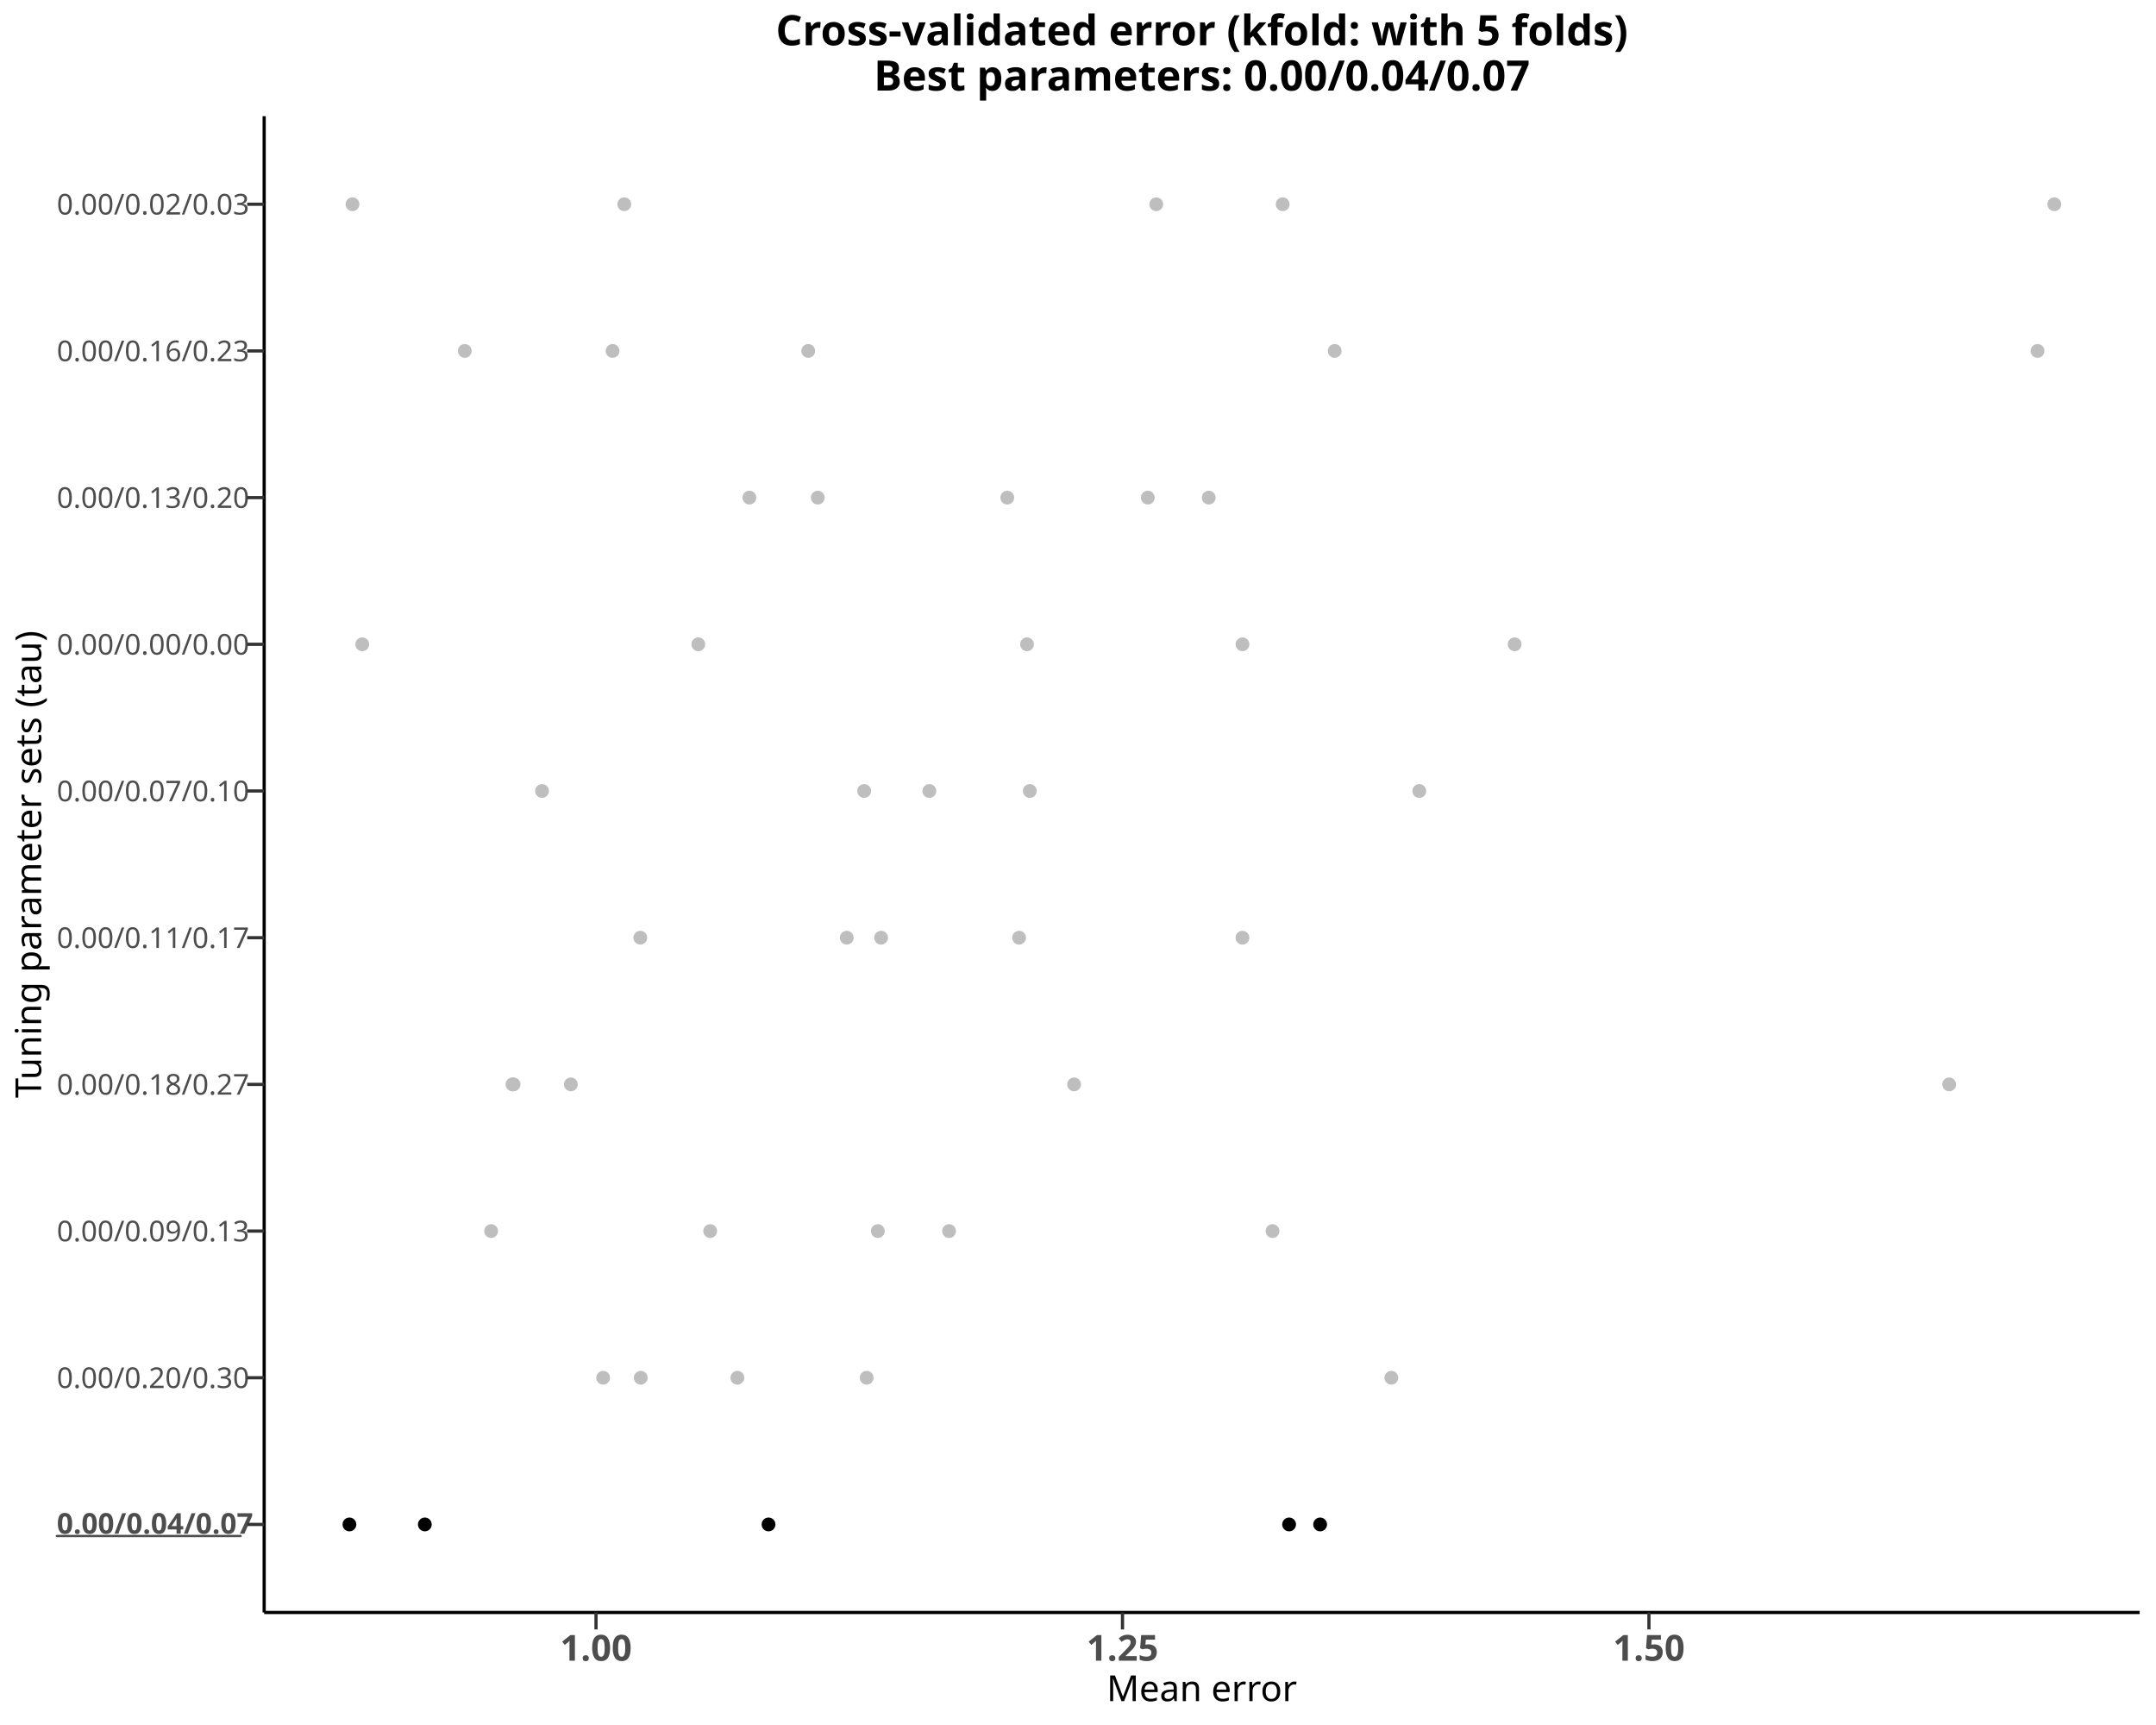
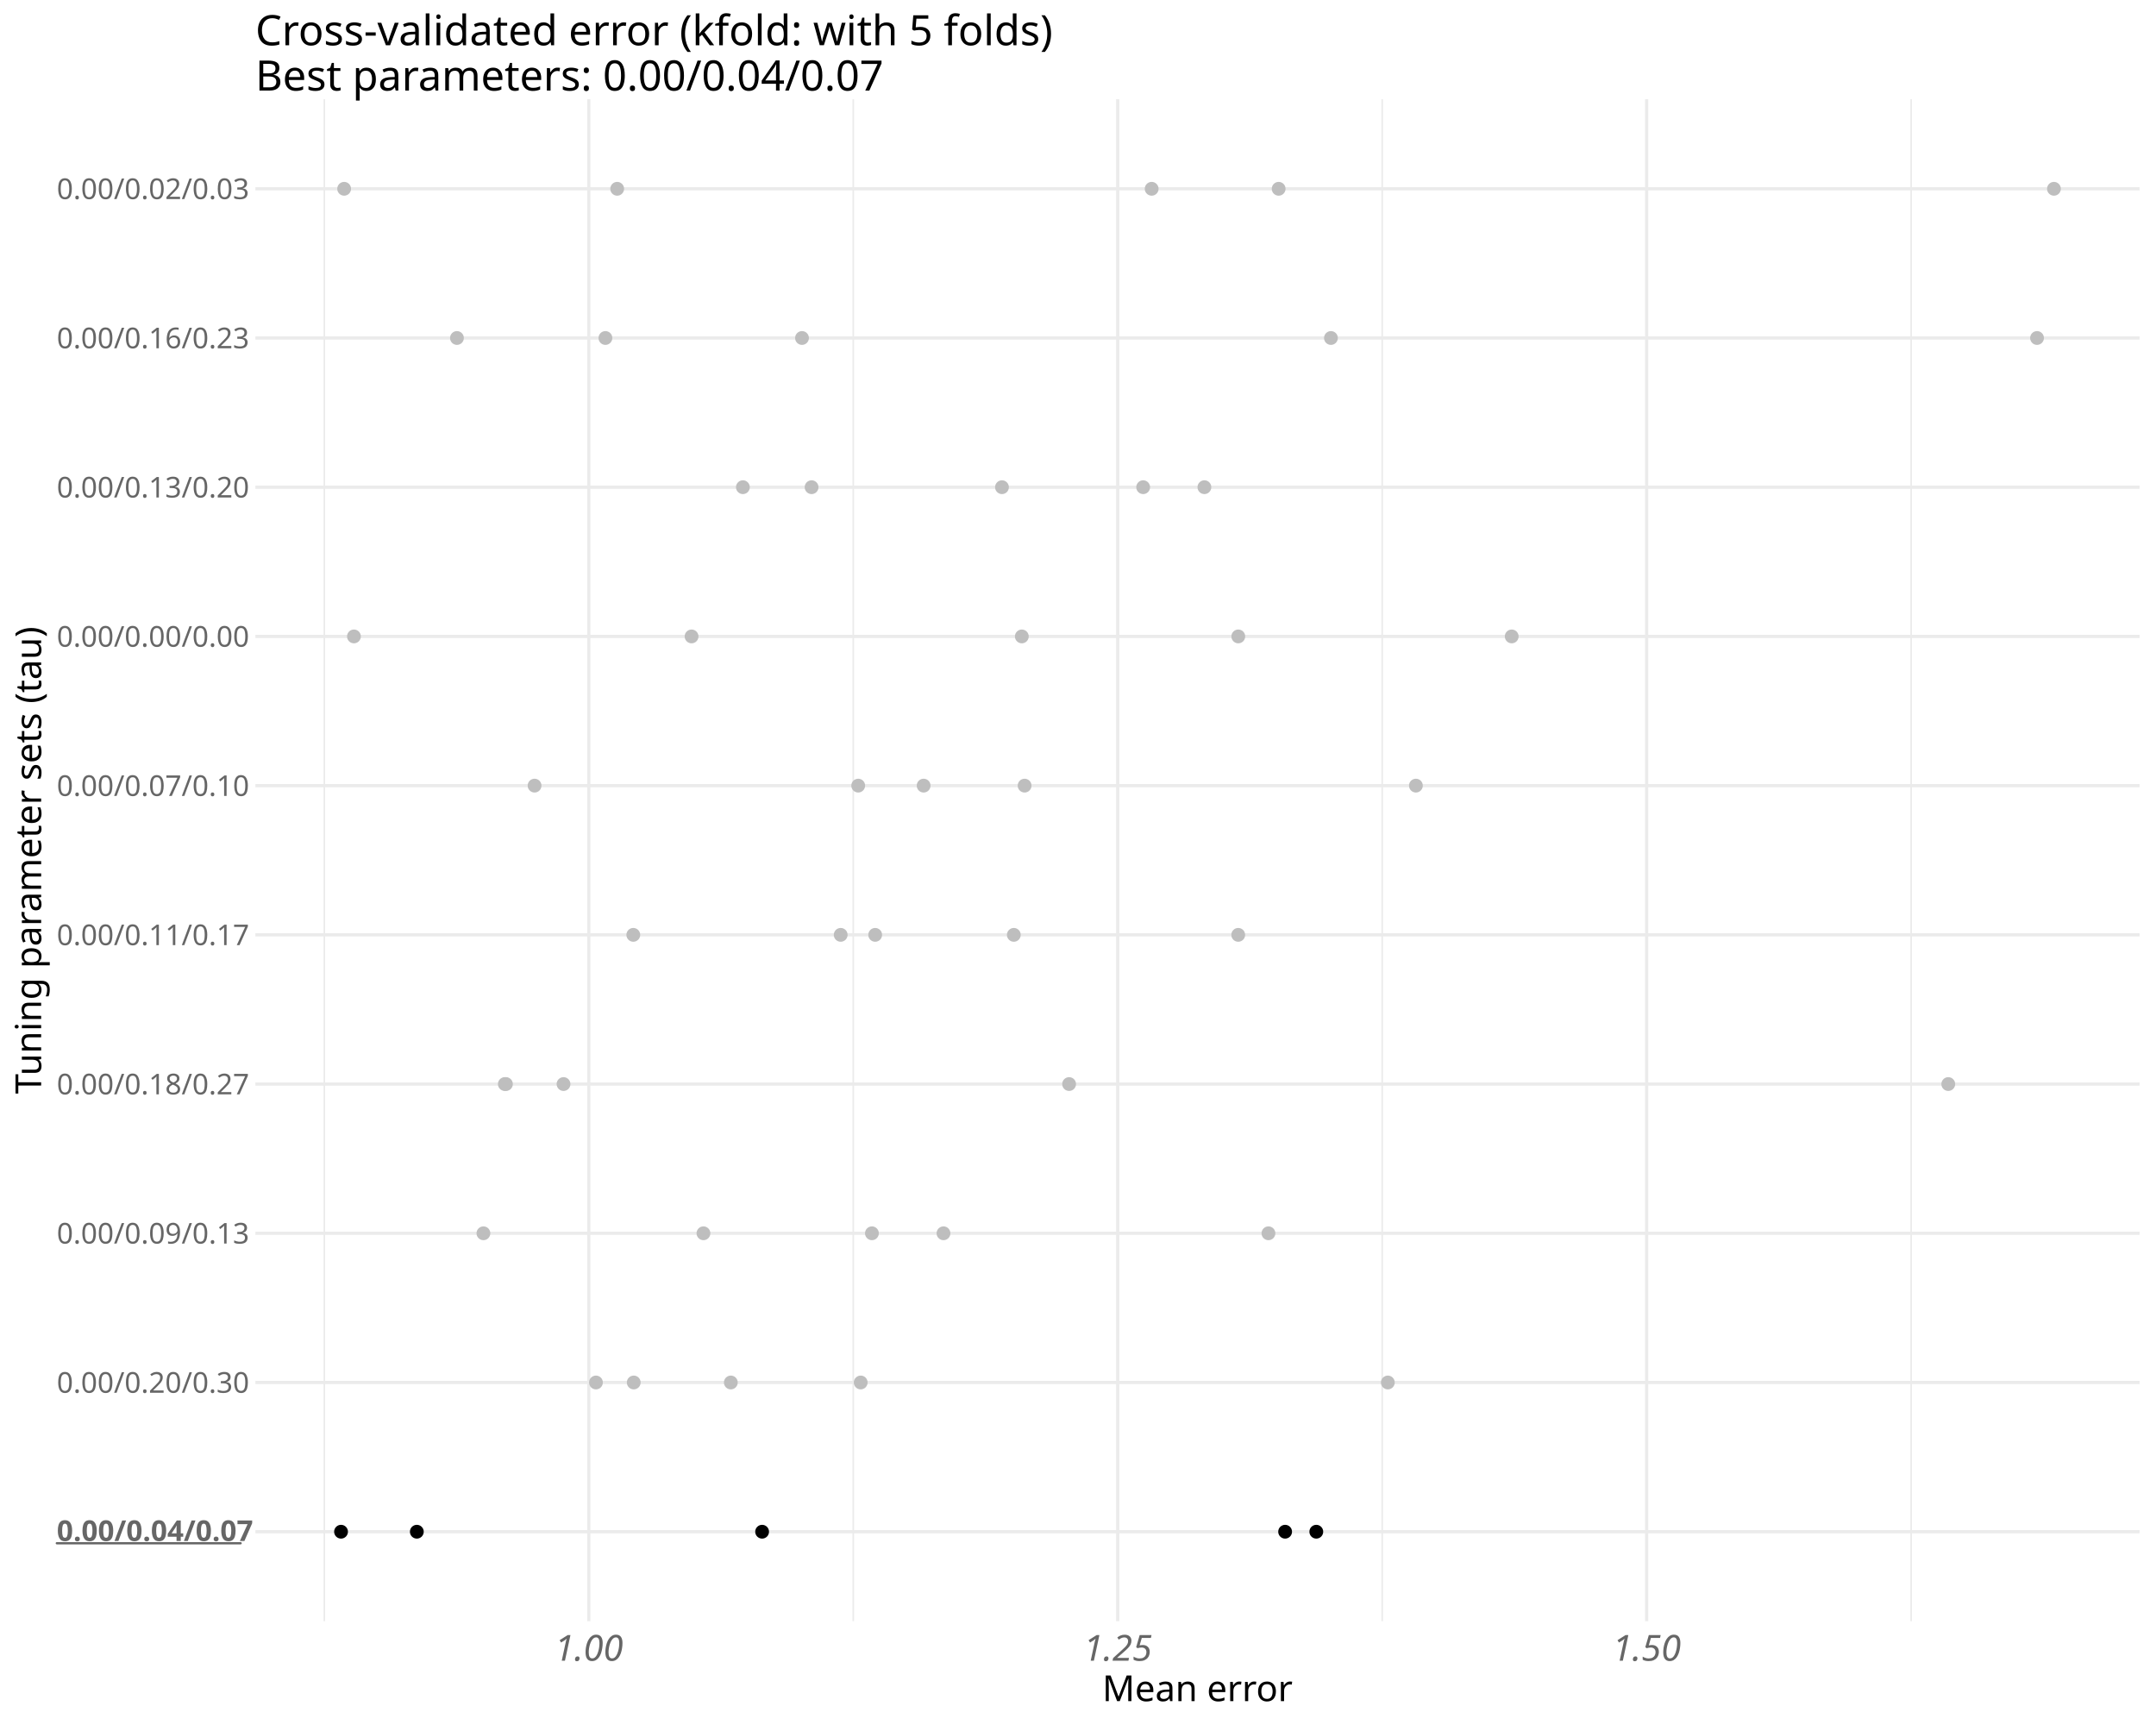
<svg xmlns="http://www.w3.org/2000/svg" class="svglite" data-engine-version="2.0" width="720.00pt" height="576.00pt" viewBox="0 0 720.00 576.00">
  <defs>
    <style type="text/css">
    .svglite line, .svglite polyline, .svglite polygon, .svglite path, .svglite rect, .svglite circle {
      fill: none;
      stroke: #000000;
      stroke-linecap: round;
      stroke-linejoin: round;
      stroke-miterlimit: 10.00;
    }
  </style>
  </defs>
  <rect width="100%" height="100%" style="stroke: none; fill: #FFFFFF;" />
  <defs>
    <clipPath id="cpMC4wMHw3MjAuMDB8MC4wMHw1NzYuMDA=">
      <rect x="0.00" y="0.00" width="720.00" height="576.00" />
    </clipPath>
  </defs>
  <g clip-path="url(#cpMC4wMHw3MjAuMDB8MC4wMHw1NzYuMDA=)">
-     <rect x="0.00" y="0.00" width="720.00" height="576.00" style="stroke-width: 1.07; stroke: #FFFFFF; fill: #FFFFFF;" />
-   </g>
+ </g>
  <defs>
-     <clipPath id="cpODguMjJ8NzE0LjUyfDM4LjgxfDUzOC40Mg==">
-       <rect x="88.22" y="38.81" width="626.30" height="499.61" />
+     <clipPath id="cpODUuMjl8NzE0LjUyfDMzLjE0fDU0MS4zNQ==">
+       <rect x="85.29" y="33.14" width="629.23" height="508.21" />
    </clipPath>
  </defs>
-   <g clip-path="url(#cpODguMjJ8NzE0LjUyfDM4LjgxfDUzOC40Mg==)">
-     <rect x="88.22" y="38.81" width="626.30" height="499.61" style="stroke-width: 1.07; stroke: none; fill: #FFFFFF;" />
-     <circle cx="201.42" cy="460.05" r="1.95" style="stroke-width: 0.71; stroke: #BEBEBE; fill: #BEBEBE;" />
-     <circle cx="358.69" cy="362.09" r="1.95" style="stroke-width: 0.71; stroke: #BEBEBE; fill: #BEBEBE;" />
-     <circle cx="445.72" cy="117.18" r="1.95" style="stroke-width: 0.71; stroke: #BEBEBE; fill: #BEBEBE;" />
-     <circle cx="383.31" cy="166.16" r="1.95" style="stroke-width: 0.71; stroke: #BEBEBE; fill: #BEBEBE;" />
-     <circle cx="294.24" cy="313.11" r="1.95" style="stroke-width: 0.71; stroke: #BEBEBE; fill: #BEBEBE;" />
-     <circle cx="293.15" cy="411.07" r="1.95" style="stroke-width: 0.71; stroke: #BEBEBE; fill: #BEBEBE;" />
-     <circle cx="310.35" cy="264.12" r="1.95" style="stroke-width: 0.71; stroke: #BEBEBE; fill: #BEBEBE;" />
-     <circle cx="141.87" cy="509.03" r="1.95" style="stroke-width: 0.71; fill: #000000;" />
-     <circle cx="117.72" cy="68.20" r="1.95" style="stroke-width: 0.71; stroke: #BEBEBE; fill: #BEBEBE;" />
-     <circle cx="505.82" cy="215.14" r="1.95" style="stroke-width: 0.71; stroke: #BEBEBE; fill: #BEBEBE;" />
-     <circle cx="213.98" cy="460.05" r="1.95" style="stroke-width: 0.71; stroke: #BEBEBE; fill: #BEBEBE;" />
-     <circle cx="171.50" cy="362.09" r="1.95" style="stroke-width: 0.71; stroke: #BEBEBE; fill: #BEBEBE;" />
-     <circle cx="269.91" cy="117.18" r="1.95" style="stroke-width: 0.71; stroke: #BEBEBE; fill: #BEBEBE;" />
-     <circle cx="250.26" cy="166.16" r="1.95" style="stroke-width: 0.71; stroke: #BEBEBE; fill: #BEBEBE;" />
-     <circle cx="414.92" cy="313.11" r="1.95" style="stroke-width: 0.71; stroke: #BEBEBE; fill: #BEBEBE;" />
-     <circle cx="316.94" cy="411.07" r="1.95" style="stroke-width: 0.71; stroke: #BEBEBE; fill: #BEBEBE;" />
-     <circle cx="473.97" cy="264.12" r="1.95" style="stroke-width: 0.71; stroke: #BEBEBE; fill: #BEBEBE;" />
-     <circle cx="256.65" cy="509.03" r="1.95" style="stroke-width: 0.71; fill: #000000;" />
-     <circle cx="686.05" cy="68.20" r="1.95" style="stroke-width: 0.71; stroke: #BEBEBE; fill: #BEBEBE;" />
-     <circle cx="120.98" cy="215.14" r="1.95" style="stroke-width: 0.71; stroke: #BEBEBE; fill: #BEBEBE;" />
-     <circle cx="246.25" cy="460.05" r="1.95" style="stroke-width: 0.71; stroke: #BEBEBE; fill: #BEBEBE;" />
-     <circle cx="190.64" cy="362.09" r="1.95" style="stroke-width: 0.71; stroke: #BEBEBE; fill: #BEBEBE;" />
-     <circle cx="155.21" cy="117.18" r="1.95" style="stroke-width: 0.71; stroke: #BEBEBE; fill: #BEBEBE;" />
-     <circle cx="336.38" cy="166.16" r="1.95" style="stroke-width: 0.71; stroke: #BEBEBE; fill: #BEBEBE;" />
-     <circle cx="282.77" cy="313.11" r="1.95" style="stroke-width: 0.71; stroke: #BEBEBE; fill: #BEBEBE;" />
-     <circle cx="164.01" cy="411.07" r="1.95" style="stroke-width: 0.71; stroke: #BEBEBE; fill: #BEBEBE;" />
-     <circle cx="288.59" cy="264.12" r="1.95" style="stroke-width: 0.71; stroke: #BEBEBE; fill: #BEBEBE;" />
-     <circle cx="430.50" cy="509.03" r="1.95" style="stroke-width: 0.71; fill: #000000;" />
-     <circle cx="428.35" cy="68.20" r="1.95" style="stroke-width: 0.71; stroke: #BEBEBE; fill: #BEBEBE;" />
-     <circle cx="233.20" cy="215.14" r="1.95" style="stroke-width: 0.71; stroke: #BEBEBE; fill: #BEBEBE;" />
-     <circle cx="464.64" cy="460.05" r="1.95" style="stroke-width: 0.71; stroke: #BEBEBE; fill: #BEBEBE;" />
-     <circle cx="650.93" cy="362.09" r="1.95" style="stroke-width: 0.71; stroke: #BEBEBE; fill: #BEBEBE;" />
-     <circle cx="204.57" cy="117.18" r="1.95" style="stroke-width: 0.71; stroke: #BEBEBE; fill: #BEBEBE;" />
-     <circle cx="403.66" cy="166.16" r="1.95" style="stroke-width: 0.71; stroke: #BEBEBE; fill: #BEBEBE;" />
-     <circle cx="213.83" cy="313.11" r="1.95" style="stroke-width: 0.71; stroke: #BEBEBE; fill: #BEBEBE;" />
-     <circle cx="237.16" cy="411.07" r="1.95" style="stroke-width: 0.71; stroke: #BEBEBE; fill: #BEBEBE;" />
-     <circle cx="181.01" cy="264.12" r="1.95" style="stroke-width: 0.71; stroke: #BEBEBE; fill: #BEBEBE;" />
-     <circle cx="440.86" cy="509.03" r="1.95" style="stroke-width: 0.71; fill: #000000;" />
-     <circle cx="386.13" cy="68.20" r="1.95" style="stroke-width: 0.71; stroke: #BEBEBE; fill: #BEBEBE;" />
-     <circle cx="342.97" cy="215.14" r="1.95" style="stroke-width: 0.71; stroke: #BEBEBE; fill: #BEBEBE;" />
-     <circle cx="289.42" cy="460.05" r="1.95" style="stroke-width: 0.71; stroke: #BEBEBE; fill: #BEBEBE;" />
-     <circle cx="171.13" cy="362.09" r="1.95" style="stroke-width: 0.71; stroke: #BEBEBE; fill: #BEBEBE;" />
-     <circle cx="680.43" cy="117.18" r="1.95" style="stroke-width: 0.71; stroke: #BEBEBE; fill: #BEBEBE;" />
-     <circle cx="273.10" cy="166.16" r="1.95" style="stroke-width: 0.71; stroke: #BEBEBE; fill: #BEBEBE;" />
-     <circle cx="340.32" cy="313.11" r="1.95" style="stroke-width: 0.71; stroke: #BEBEBE; fill: #BEBEBE;" />
-     <circle cx="424.96" cy="411.07" r="1.95" style="stroke-width: 0.71; stroke: #BEBEBE; fill: #BEBEBE;" />
-     <circle cx="343.90" cy="264.12" r="1.95" style="stroke-width: 0.71; stroke: #BEBEBE; fill: #BEBEBE;" />
-     <circle cx="116.69" cy="509.03" r="1.95" style="stroke-width: 0.71; fill: #000000;" />
-     <circle cx="208.48" cy="68.20" r="1.95" style="stroke-width: 0.71; stroke: #BEBEBE; fill: #BEBEBE;" />
-     <circle cx="414.93" cy="215.14" r="1.95" style="stroke-width: 0.71; stroke: #BEBEBE; fill: #BEBEBE;" />
+   <g clip-path="url(#cpODUuMjl8NzE0LjUyfDMzLjE0fDU0MS4zNQ==)">
+     <polyline points="108.31,541.35 108.31,33.14 " style="stroke-width: 0.53; stroke: #EBEBEB; stroke-linecap: butt;" />
+     <polyline points="284.95,541.35 284.95,33.14 " style="stroke-width: 0.53; stroke: #EBEBEB; stroke-linecap: butt;" />
+     <polyline points="461.59,541.35 461.59,33.14 " style="stroke-width: 0.53; stroke: #EBEBEB; stroke-linecap: butt;" />
+     <polyline points="638.23,541.35 638.23,33.14 " style="stroke-width: 0.53; stroke: #EBEBEB; stroke-linecap: butt;" />
+     <polyline points="85.29,461.63 714.52,461.63 " style="stroke-width: 1.07; stroke: #EBEBEB; stroke-linecap: butt;" />
+     <polyline points="85.29,361.98 714.52,361.98 " style="stroke-width: 1.07; stroke: #EBEBEB; stroke-linecap: butt;" />
+     <polyline points="85.29,112.86 714.52,112.86 " style="stroke-width: 1.07; stroke: #EBEBEB; stroke-linecap: butt;" />
+     <polyline points="85.29,162.68 714.52,162.68 " style="stroke-width: 1.07; stroke: #EBEBEB; stroke-linecap: butt;" />
+     <polyline points="85.29,312.16 714.52,312.16 " style="stroke-width: 1.07; stroke: #EBEBEB; stroke-linecap: butt;" />
+     <polyline points="85.29,411.81 714.52,411.81 " style="stroke-width: 1.07; stroke: #EBEBEB; stroke-linecap: butt;" />
+     <polyline points="85.29,262.33 714.52,262.33 " style="stroke-width: 1.07; stroke: #EBEBEB; stroke-linecap: butt;" />
+     <polyline points="85.29,511.46 714.52,511.46 " style="stroke-width: 1.07; stroke: #EBEBEB; stroke-linecap: butt;" />
+     <polyline points="85.29,63.04 714.52,63.04 " style="stroke-width: 1.07; stroke: #EBEBEB; stroke-linecap: butt;" />
+     <polyline points="85.29,212.51 714.52,212.51 " style="stroke-width: 1.07; stroke: #EBEBEB; stroke-linecap: butt;" />
+     <polyline points="196.63,541.35 196.63,33.14 " style="stroke-width: 1.07; stroke: #EBEBEB; stroke-linecap: butt;" />
+     <polyline points="373.27,541.35 373.27,33.14 " style="stroke-width: 1.07; stroke: #EBEBEB; stroke-linecap: butt;" />
+     <polyline points="549.91,541.35 549.91,33.14 " style="stroke-width: 1.07; stroke: #EBEBEB; stroke-linecap: butt;" />
+     <circle cx="199.02" cy="461.63" r="1.95" style="stroke-width: 0.71; stroke: #BEBEBE; fill: #BEBEBE;" />
+     <circle cx="357.03" cy="361.98" r="1.95" style="stroke-width: 0.71; stroke: #BEBEBE; fill: #BEBEBE;" />
+     <circle cx="444.47" cy="112.86" r="1.95" style="stroke-width: 0.71; stroke: #BEBEBE; fill: #BEBEBE;" />
+     <circle cx="381.76" cy="162.68" r="1.95" style="stroke-width: 0.71; stroke: #BEBEBE; fill: #BEBEBE;" />
+     <circle cx="292.27" cy="312.16" r="1.95" style="stroke-width: 0.71; stroke: #BEBEBE; fill: #BEBEBE;" />
+     <circle cx="291.18" cy="411.81" r="1.95" style="stroke-width: 0.71; stroke: #BEBEBE; fill: #BEBEBE;" />
+     <circle cx="308.45" cy="262.33" r="1.95" style="stroke-width: 0.71; stroke: #BEBEBE; fill: #BEBEBE;" />
+     <circle cx="139.20" cy="511.46" r="1.95" style="stroke-width: 0.71; fill: #000000;" />
+     <circle cx="114.93" cy="63.04" r="1.95" style="stroke-width: 0.71; stroke: #BEBEBE; fill: #BEBEBE;" />
+     <circle cx="504.84" cy="212.51" r="1.95" style="stroke-width: 0.71; stroke: #BEBEBE; fill: #BEBEBE;" />
+     <circle cx="211.64" cy="461.63" r="1.95" style="stroke-width: 0.71; stroke: #BEBEBE; fill: #BEBEBE;" />
+     <circle cx="168.96" cy="361.98" r="1.95" style="stroke-width: 0.71; stroke: #BEBEBE; fill: #BEBEBE;" />
+     <circle cx="267.83" cy="112.86" r="1.95" style="stroke-width: 0.71; stroke: #BEBEBE; fill: #BEBEBE;" />
+     <circle cx="248.09" cy="162.68" r="1.95" style="stroke-width: 0.71; stroke: #BEBEBE; fill: #BEBEBE;" />
+     <circle cx="413.51" cy="312.16" r="1.95" style="stroke-width: 0.71; stroke: #BEBEBE; fill: #BEBEBE;" />
+     <circle cx="315.08" cy="411.81" r="1.95" style="stroke-width: 0.71; stroke: #BEBEBE; fill: #BEBEBE;" />
+     <circle cx="472.84" cy="262.33" r="1.95" style="stroke-width: 0.71; stroke: #BEBEBE; fill: #BEBEBE;" />
+     <circle cx="254.51" cy="511.46" r="1.95" style="stroke-width: 0.71; fill: #000000;" />
+     <circle cx="685.92" cy="63.04" r="1.95" style="stroke-width: 0.71; stroke: #BEBEBE; fill: #BEBEBE;" />
+     <circle cx="118.20" cy="212.51" r="1.95" style="stroke-width: 0.71; stroke: #BEBEBE; fill: #BEBEBE;" />
+     <circle cx="244.06" cy="461.63" r="1.95" style="stroke-width: 0.71; stroke: #BEBEBE; fill: #BEBEBE;" />
+     <circle cx="188.19" cy="361.98" r="1.95" style="stroke-width: 0.71; stroke: #BEBEBE; fill: #BEBEBE;" />
+     <circle cx="152.60" cy="112.86" r="1.95" style="stroke-width: 0.71; stroke: #BEBEBE; fill: #BEBEBE;" />
+     <circle cx="334.61" cy="162.68" r="1.95" style="stroke-width: 0.71; stroke: #BEBEBE; fill: #BEBEBE;" />
+     <circle cx="280.75" cy="312.16" r="1.95" style="stroke-width: 0.71; stroke: #BEBEBE; fill: #BEBEBE;" />
+     <circle cx="161.44" cy="411.81" r="1.95" style="stroke-width: 0.71; stroke: #BEBEBE; fill: #BEBEBE;" />
+     <circle cx="286.60" cy="262.33" r="1.95" style="stroke-width: 0.71; stroke: #BEBEBE; fill: #BEBEBE;" />
+     <circle cx="429.17" cy="511.46" r="1.95" style="stroke-width: 0.71; fill: #000000;" />
+     <circle cx="427.01" cy="63.04" r="1.95" style="stroke-width: 0.71; stroke: #BEBEBE; fill: #BEBEBE;" />
+     <circle cx="230.95" cy="212.51" r="1.95" style="stroke-width: 0.71; stroke: #BEBEBE; fill: #BEBEBE;" />
+     <circle cx="463.47" cy="461.63" r="1.95" style="stroke-width: 0.71; stroke: #BEBEBE; fill: #BEBEBE;" />
+     <circle cx="650.63" cy="361.98" r="1.95" style="stroke-width: 0.71; stroke: #BEBEBE; fill: #BEBEBE;" />
+     <circle cx="202.18" cy="112.86" r="1.95" style="stroke-width: 0.71; stroke: #BEBEBE; fill: #BEBEBE;" />
+     <circle cx="402.21" cy="162.68" r="1.95" style="stroke-width: 0.71; stroke: #BEBEBE; fill: #BEBEBE;" />
+     <circle cx="211.49" cy="312.16" r="1.95" style="stroke-width: 0.71; stroke: #BEBEBE; fill: #BEBEBE;" />
+     <circle cx="234.92" cy="411.81" r="1.95" style="stroke-width: 0.71; stroke: #BEBEBE; fill: #BEBEBE;" />
+     <circle cx="178.52" cy="262.33" r="1.95" style="stroke-width: 0.71; stroke: #BEBEBE; fill: #BEBEBE;" />
+     <circle cx="439.58" cy="511.46" r="1.95" style="stroke-width: 0.71; fill: #000000;" />
+     <circle cx="384.60" cy="63.04" r="1.95" style="stroke-width: 0.71; stroke: #BEBEBE; fill: #BEBEBE;" />
+     <circle cx="341.24" cy="212.51" r="1.95" style="stroke-width: 0.71; stroke: #BEBEBE; fill: #BEBEBE;" />
+     <circle cx="287.43" cy="461.63" r="1.95" style="stroke-width: 0.71; stroke: #BEBEBE; fill: #BEBEBE;" />
+     <circle cx="168.59" cy="361.98" r="1.95" style="stroke-width: 0.71; stroke: #BEBEBE; fill: #BEBEBE;" />
+     <circle cx="680.27" cy="112.86" r="1.95" style="stroke-width: 0.71; stroke: #BEBEBE; fill: #BEBEBE;" />
+     <circle cx="271.03" cy="162.68" r="1.95" style="stroke-width: 0.71; stroke: #BEBEBE; fill: #BEBEBE;" />
+     <circle cx="338.57" cy="312.16" r="1.95" style="stroke-width: 0.71; stroke: #BEBEBE; fill: #BEBEBE;" />
+     <circle cx="423.60" cy="411.81" r="1.95" style="stroke-width: 0.71; stroke: #BEBEBE; fill: #BEBEBE;" />
+     <circle cx="342.17" cy="262.33" r="1.95" style="stroke-width: 0.71; stroke: #BEBEBE; fill: #BEBEBE;" />
+     <circle cx="113.89" cy="511.46" r="1.95" style="stroke-width: 0.71; fill: #000000;" />
+     <circle cx="206.11" cy="63.04" r="1.95" style="stroke-width: 0.71; stroke: #BEBEBE; fill: #BEBEBE;" />
+     <circle cx="413.53" cy="212.51" r="1.95" style="stroke-width: 0.71; stroke: #BEBEBE; fill: #BEBEBE;" />
  </g>
  <g clip-path="url(#cpMC4wMHw3MjAuMDB8MC4wMHw1NzYuMDA=)">
-     <polyline points="88.22,538.42 88.22,38.81 " style="stroke-width: 1.07; stroke-linecap: butt;" />
-     <text x="18.97" y="463.48" style="font-size: 9.60px; fill: #4D4D4D; font-family: sans;" textLength="61.39px" lengthAdjust="spacingAndGlyphs">0.00/0.20/0.30</text>
-     <text x="18.97" y="218.58" style="font-size: 9.60px; fill: #4D4D4D; font-family: sans;" textLength="61.39px" lengthAdjust="spacingAndGlyphs">0.00/0.00/0.00</text>
-     <text x="18.97" y="316.54" style="font-size: 9.60px; fill: #4D4D4D; font-family: sans;" textLength="61.39px" lengthAdjust="spacingAndGlyphs">0.00/0.11/0.17</text>
-     <text x="18.97" y="120.61" style="font-size: 9.60px; fill: #4D4D4D; font-family: sans;" textLength="61.39px" lengthAdjust="spacingAndGlyphs">0.00/0.16/0.23</text>
-     <text x="18.97" y="365.52" style="font-size: 9.60px; fill: #4D4D4D; font-family: sans;" textLength="61.39px" lengthAdjust="spacingAndGlyphs">0.00/0.18/0.27</text>
-     <text x="18.97" y="169.59" style="font-size: 9.60px; fill: #4D4D4D; font-family: sans;" textLength="61.39px" lengthAdjust="spacingAndGlyphs">0.00/0.13/0.20</text>
-     <text x="18.97" y="267.56" style="font-size: 9.60px; fill: #4D4D4D; font-family: sans;" textLength="61.39px" lengthAdjust="spacingAndGlyphs">0.00/0.07/0.10</text>
-     <text x="18.97" y="414.50" style="font-size: 9.60px; fill: #4D4D4D; font-family: sans;" textLength="61.39px" lengthAdjust="spacingAndGlyphs">0.00/0.09/0.13</text>
-     <text x="18.97" y="512.13" style="font-size: 9.60px; font-weight: bold; fill: #4D4D4D; font-family: sans;" textLength="61.39px" lengthAdjust="spacingAndGlyphs">0.00/0.04/0.07</text>
-     <polyline points="18.97,512.89 80.36,512.89 " style="stroke-width: 0.75; stroke: #4D4D4D;" />
-     <text x="18.97" y="71.63" style="font-size: 9.60px; fill: #4D4D4D; font-family: sans;" textLength="61.39px" lengthAdjust="spacingAndGlyphs">0.00/0.02/0.03</text>
-     <polyline points="82.55,460.05 88.22,460.05 " style="stroke-width: 1.07; stroke: #333333; stroke-linecap: butt;" />
-     <polyline points="82.55,362.09 88.22,362.09 " style="stroke-width: 1.07; stroke: #333333; stroke-linecap: butt;" />
-     <polyline points="82.55,117.18 88.22,117.18 " style="stroke-width: 1.07; stroke: #333333; stroke-linecap: butt;" />
-     <polyline points="82.55,166.16 88.22,166.16 " style="stroke-width: 1.07; stroke: #333333; stroke-linecap: butt;" />
-     <polyline points="82.55,313.11 88.22,313.11 " style="stroke-width: 1.07; stroke: #333333; stroke-linecap: butt;" />
-     <polyline points="82.55,411.07 88.22,411.07 " style="stroke-width: 1.07; stroke: #333333; stroke-linecap: butt;" />
-     <polyline points="82.55,264.12 88.22,264.12 " style="stroke-width: 1.07; stroke: #333333; stroke-linecap: butt;" />
-     <polyline points="82.55,509.03 88.22,509.03 " style="stroke-width: 1.07; stroke: #333333; stroke-linecap: butt;" />
-     <polyline points="82.55,68.20 88.22,68.20 " style="stroke-width: 1.07; stroke: #333333; stroke-linecap: butt;" />
-     <polyline points="82.55,215.14 88.22,215.14 " style="stroke-width: 1.07; stroke: #333333; stroke-linecap: butt;" />
-     <polyline points="88.22,538.42 714.52,538.42 " style="stroke-width: 1.07; stroke-linecap: butt;" />
-     <polyline points="199.04,544.09 199.04,538.42 " style="stroke-width: 1.07; stroke: #333333; stroke-linecap: butt;" />
-     <polyline points="374.86,544.09 374.86,538.42 " style="stroke-width: 1.07; stroke: #333333; stroke-linecap: butt;" />
-     <polyline points="550.67,544.09 550.67,538.42 " style="stroke-width: 1.07; stroke: #333333; stroke-linecap: butt;" />
-     <text x="199.04" y="554.54" text-anchor="middle" style="font-size: 12.00px; font-weight: bold; fill: #4D4D4D; font-family: sans;" textLength="23.36px" lengthAdjust="spacingAndGlyphs">1.00</text>
-     <text x="374.86" y="554.54" text-anchor="middle" style="font-size: 12.00px; font-weight: bold; fill: #4D4D4D; font-family: sans;" textLength="23.36px" lengthAdjust="spacingAndGlyphs">1.25</text>
-     <text x="550.67" y="554.54" text-anchor="middle" style="font-size: 12.00px; font-weight: bold; fill: #4D4D4D; font-family: sans;" textLength="23.36px" lengthAdjust="spacingAndGlyphs">1.50</text>
-     <text x="401.37" y="568.03" text-anchor="middle" style="font-size: 12.00px; font-family: sans;" textLength="58.69px" lengthAdjust="spacingAndGlyphs">Mean error</text>
-     <text transform="translate(13.74,288.62) rotate(-90)" text-anchor="middle" style="font-size: 12.00px; font-family: sans;" textLength="148.08px" lengthAdjust="spacingAndGlyphs">Tuning parameter sets (tau)</text>
-     <text x="401.37" y="15.11" text-anchor="middle" style="font-size: 14.00px; font-weight: bold; font-family: sans;" textLength="251.34px" lengthAdjust="spacingAndGlyphs">Cross-validated error (kfold: with 5 folds)</text>
-     <text x="401.37" y="30.23" text-anchor="middle" style="font-size: 14.00px; font-weight: bold; font-family: sans;" textLength="200.04px" lengthAdjust="spacingAndGlyphs">Best parameters: 0.00/0.04/0.07</text>
+     <text x="18.97" y="465.06" style="font-size: 9.60px; fill: #666666; font-family: sans;" textLength="61.39px" lengthAdjust="spacingAndGlyphs">0.00/0.20/0.30</text>
+     <text x="18.97" y="215.94" style="font-size: 9.60px; fill: #666666; font-family: sans;" textLength="61.39px" lengthAdjust="spacingAndGlyphs">0.00/0.00/0.00</text>
+     <text x="18.97" y="315.59" style="font-size: 9.60px; fill: #666666; font-family: sans;" textLength="61.39px" lengthAdjust="spacingAndGlyphs">0.00/0.11/0.17</text>
+     <text x="18.97" y="116.29" style="font-size: 9.60px; fill: #666666; font-family: sans;" textLength="61.39px" lengthAdjust="spacingAndGlyphs">0.00/0.16/0.23</text>
+     <text x="18.97" y="365.42" style="font-size: 9.60px; fill: #666666; font-family: sans;" textLength="61.39px" lengthAdjust="spacingAndGlyphs">0.00/0.18/0.27</text>
+     <text x="18.97" y="166.12" style="font-size: 9.60px; fill: #666666; font-family: sans;" textLength="61.39px" lengthAdjust="spacingAndGlyphs">0.00/0.13/0.20</text>
+     <text x="18.97" y="265.77" style="font-size: 9.60px; fill: #666666; font-family: sans;" textLength="61.39px" lengthAdjust="spacingAndGlyphs">0.00/0.07/0.10</text>
+     <text x="18.97" y="415.24" style="font-size: 9.60px; fill: #666666; font-family: sans;" textLength="61.39px" lengthAdjust="spacingAndGlyphs">0.00/0.09/0.13</text>
+     <text x="18.97" y="514.56" style="font-size: 9.60px; font-weight: bold; fill: #666666; font-family: sans;" textLength="61.39px" lengthAdjust="spacingAndGlyphs">0.00/0.04/0.07</text>
+     <polyline points="18.97,515.31 80.36,515.31 " style="stroke-width: 0.75; stroke: #666666;" />
+     <text x="18.97" y="66.47" style="font-size: 9.60px; fill: #666666; font-family: sans;" textLength="61.39px" lengthAdjust="spacingAndGlyphs">0.00/0.02/0.03</text>
+     <text x="196.63" y="554.54" text-anchor="middle" style="font-size: 12.00px; font-style: italic; fill: #666666; font-family: sans;" textLength="23.36px" lengthAdjust="spacingAndGlyphs">1.00</text>
+     <text x="373.27" y="554.54" text-anchor="middle" style="font-size: 12.00px; font-style: italic; fill: #666666; font-family: sans;" textLength="23.36px" lengthAdjust="spacingAndGlyphs">1.25</text>
+     <text x="549.91" y="554.54" text-anchor="middle" style="font-size: 12.00px; font-style: italic; fill: #666666; font-family: sans;" textLength="23.36px" lengthAdjust="spacingAndGlyphs">1.50</text>
+     <text x="399.91" y="568.03" text-anchor="middle" style="font-size: 12.00px; font-family: sans;" textLength="58.69px" lengthAdjust="spacingAndGlyphs">Mean error</text>
+     <text transform="translate(13.74,287.25) rotate(-90)" text-anchor="middle" style="font-size: 12.00px; font-family: sans;" textLength="148.08px" lengthAdjust="spacingAndGlyphs">Tuning parameter sets (tau)</text>
+     <text x="85.29" y="15.11" style="font-size: 14.00px; font-family: sans;" textLength="251.34px" lengthAdjust="spacingAndGlyphs">Cross-validated error (kfold: with 5 folds)</text>
+     <text x="85.29" y="30.23" style="font-size: 14.00px; font-family: sans;" textLength="200.04px" lengthAdjust="spacingAndGlyphs">Best parameters: 0.00/0.04/0.07</text>
  </g>
</svg>
